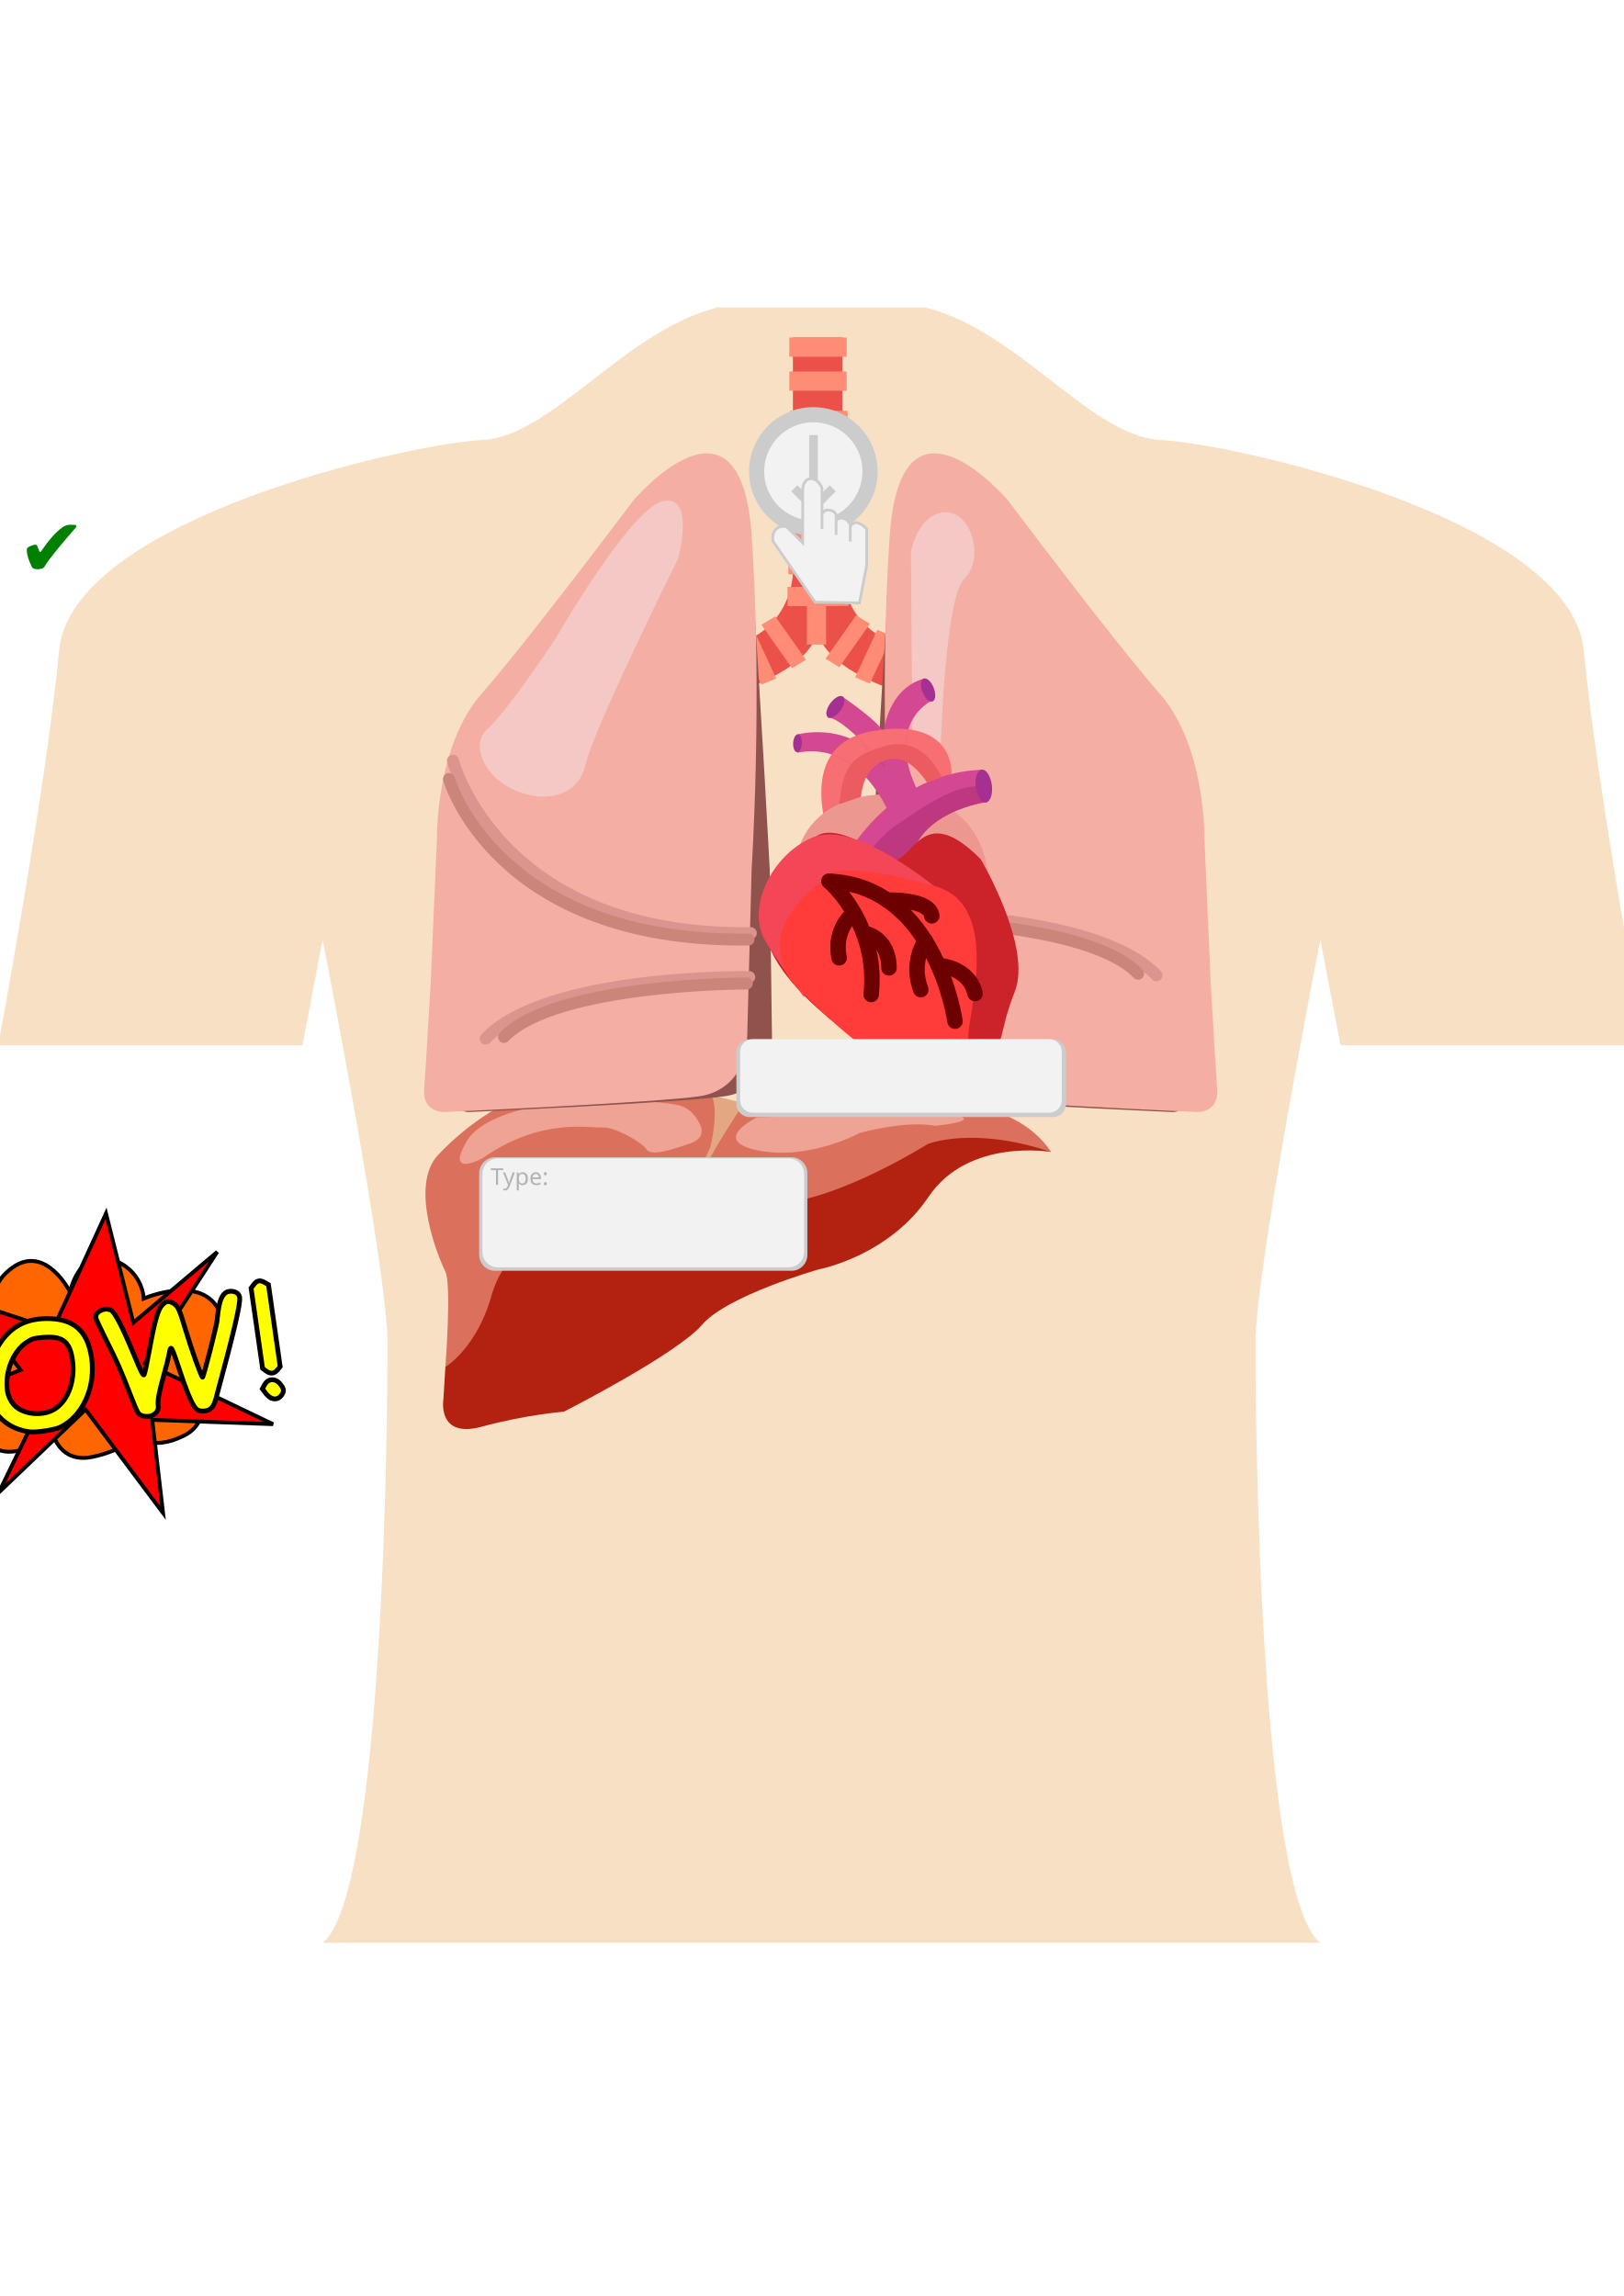
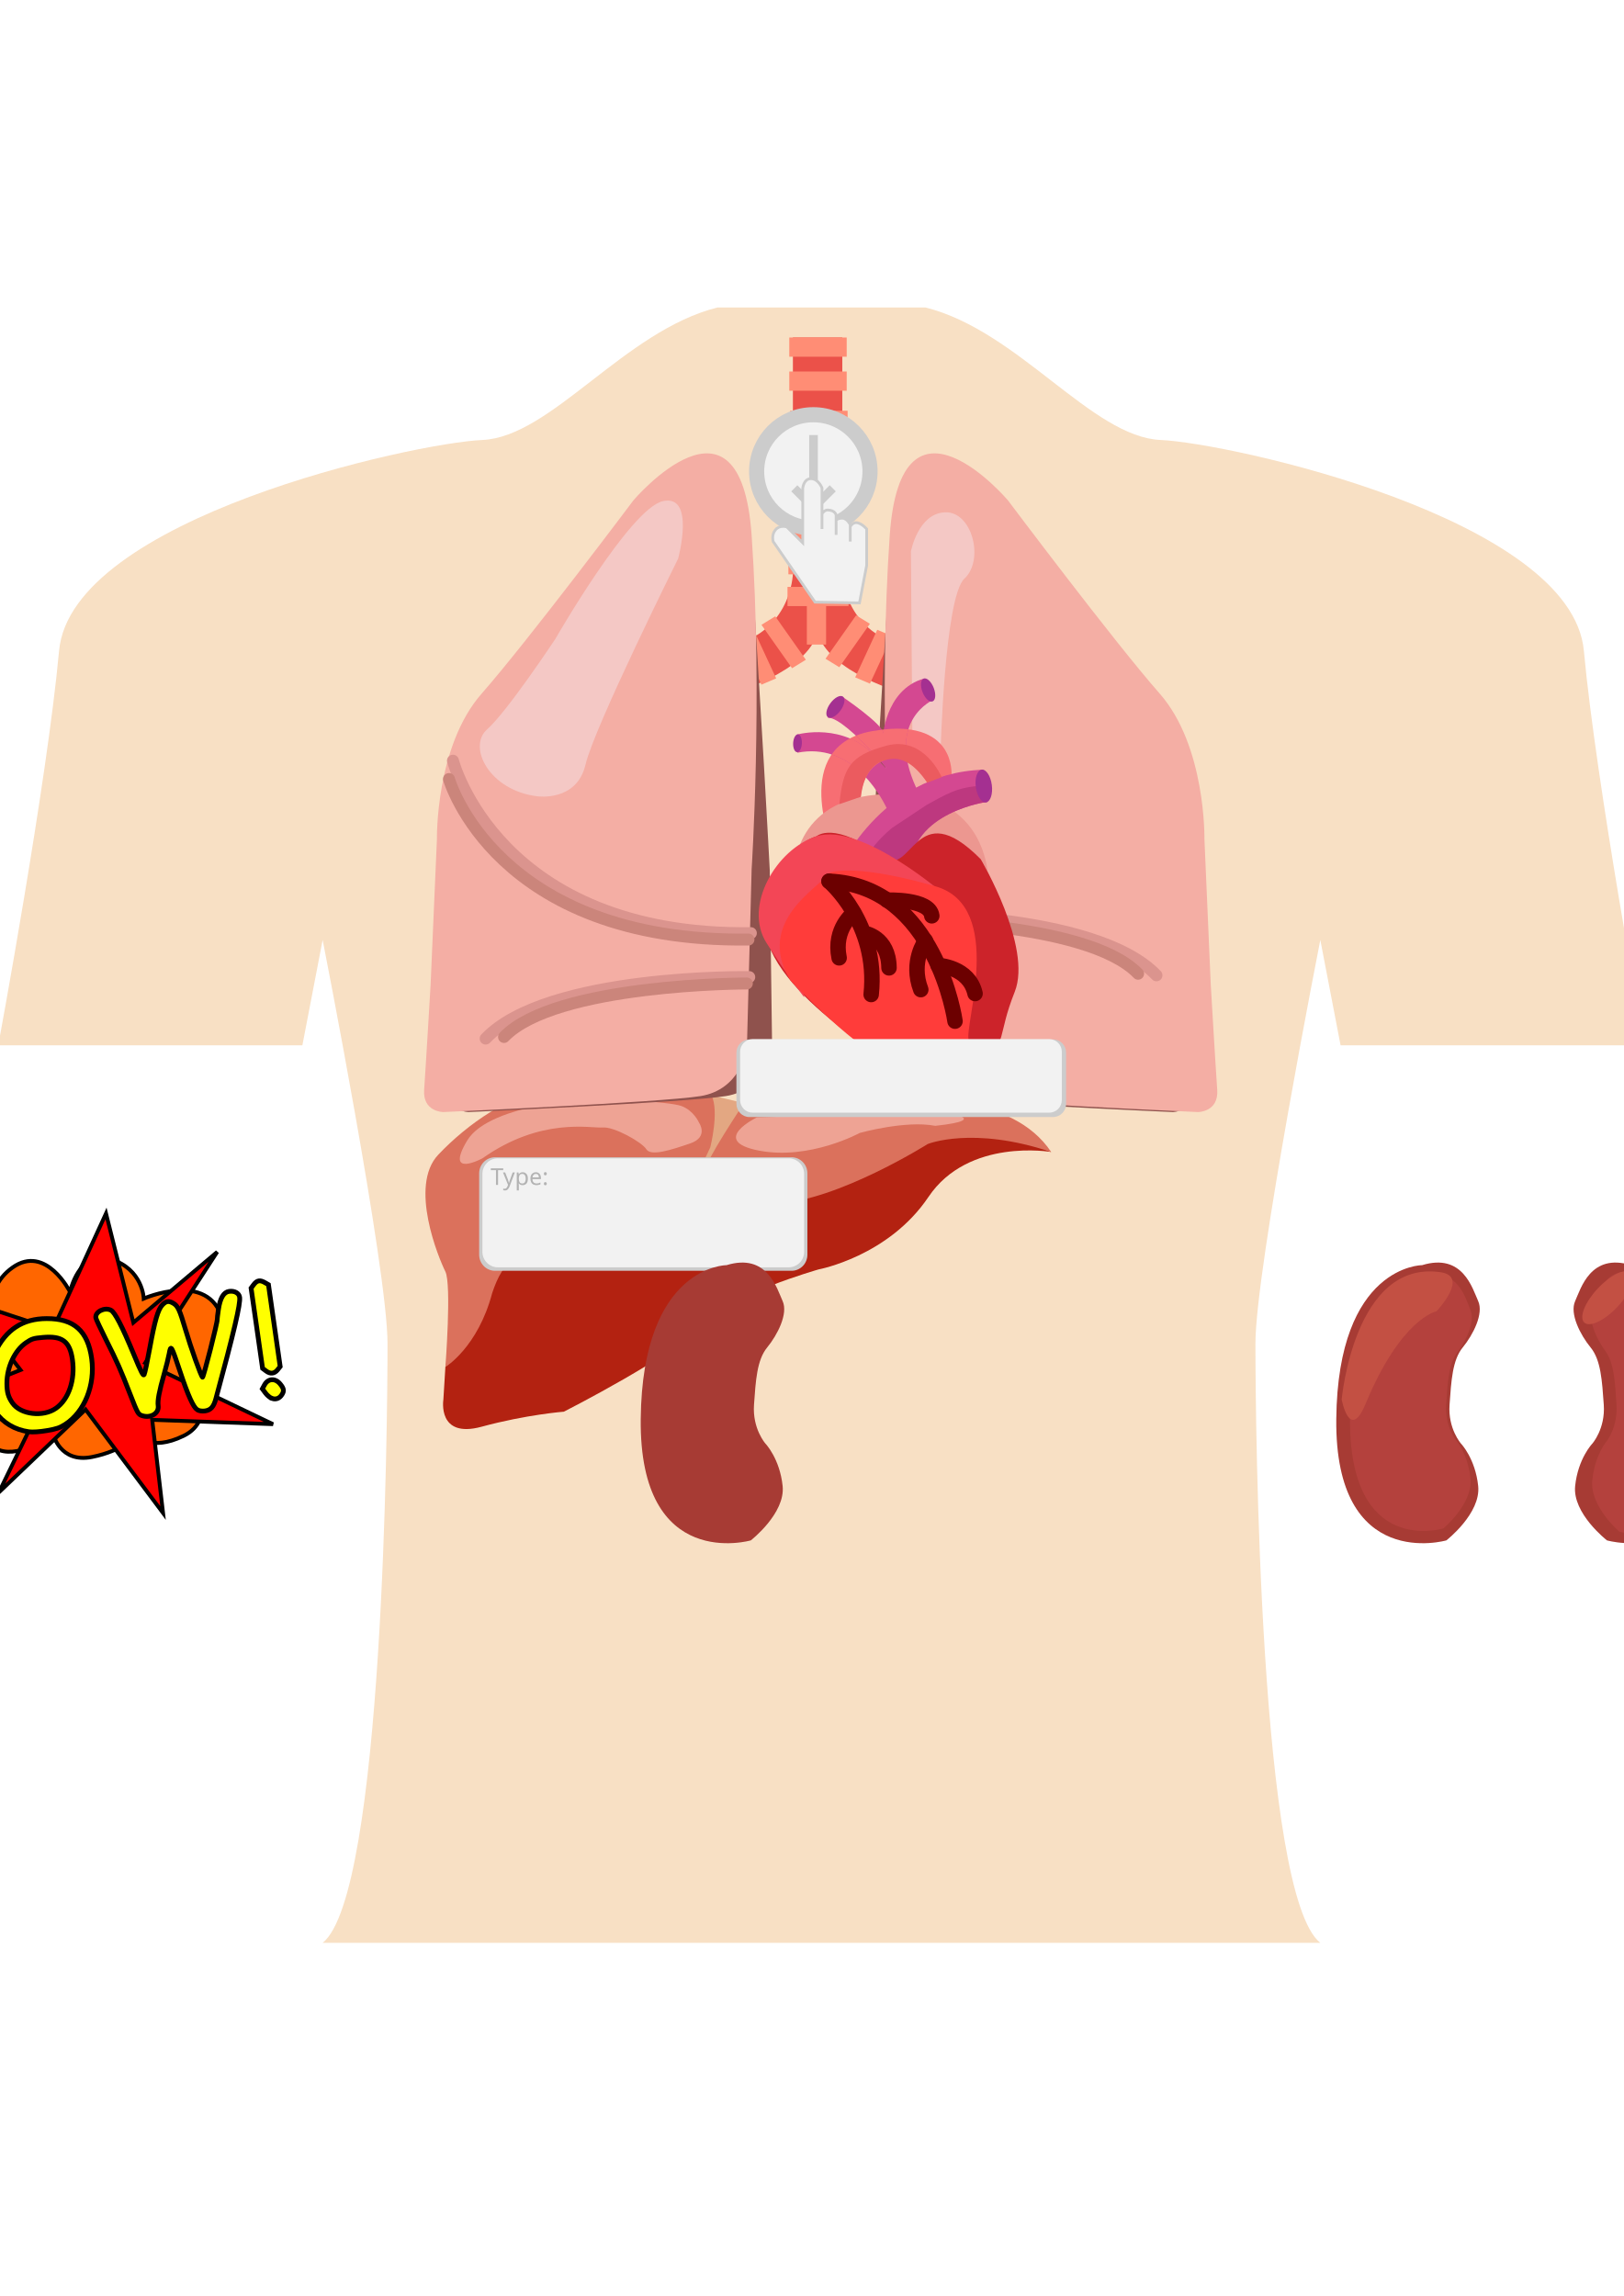
<svg xmlns="http://www.w3.org/2000/svg" width="210mm" height="297mm" viewBox="0 0 210 297" version="1.1" id="svg8">
  <defs id="defs2" />
  <g id="layer1">
    <path id="path3714" d="m 104.157,251.318 h 66.604 c -7.867,-6.233 -8.391,-67.151 -8.391,-77.528 0,-9.622 8.391,-52.205 8.391,-52.205 l 2.622,13.636 h 39.333 c 0,0 -6.293,-33.894 -7.867,-51.036 C 203.277,67.043 159.022,57.304 150.106,56.914 141.191,56.525 131.751,42.787 119.688,39.772 v 0 H 92.802 v 0 C 80.739,42.787 71.299,56.525 62.384,56.914 53.468,57.304 9.213,67.043 7.64,84.185 6.067,101.327 -0.227,135.221 -0.227,135.221 H 39.107 l 2.622,-13.636 c 0,0 8.391,42.582 8.391,52.205 0,10.377 -0.524,71.294 -8.391,77.528 h 66.604 z" style="fill:#f8e0c4;fill-opacity:1;stroke:none;stroke-width:0.316px;stroke-linecap:butt;stroke-linejoin:miter;stroke-opacity:1" />
    <g id="g4982" transform="matrix(1.600157,-0.1441195,0.1767912,1.304442,-315.0462,53.53012)">
      <path id="path4969" d="m 219.758,118.798 -0.514,3.181 c 0,0 -0.935,3.789 2.76,2.993 3.695,-0.795 6.735,-0.748 6.735,-0.748 0,0 9.635,-4.63 11.974,-7.296 2.339,-2.666 9.916,-4.397 9.916,-4.397 0,0 5.706,-0.655 9.542,-6.127 3.835,-5.472 10.29,-3.321 10.29,-3.321 l -4.864,-3.321 -40.505,1.824 z" style="fill:#b32211;fill-opacity:1;stroke:none;stroke-width:0.265px;stroke-linecap:butt;stroke-linejoin:miter;stroke-opacity:1" />
      <path id="path4967" d="m 219.758,118.798 c 0,0 1.403,-8.045 1.029,-9.354 -0.374,-1.31 -2.011,-8.7 0.702,-11.506 2.713,-2.806 6.408,-5.285 9.495,-5.379 3.087,-0.094 10.196,0.234 14.64,2.9 4.443,2.666 14.64,1.497 14.64,1.497 0,0 7.671,-0.047 10.196,6.127 -5.987,-3.274 -9.775,-1.871 -9.775,-1.871 0,0 -7.811,4.771 -12.722,4.49 -8.372,-0.935 -12.629,2.066 -14.266,1.871 -6.73,-0.804 -8.223,1.437 -9.401,4.397 -1.739,5.205 -4.537,6.829 -4.537,6.829 z" style="fill:#db715c;fill-opacity:1;stroke:none;stroke-width:0.265px;stroke-linecap:butt;stroke-linejoin:miter;stroke-opacity:1" />
      <path id="path4971" d="m 224.974,98.686 c 0,0 -3.274,1.684 -1.029,-1.871 2.245,-3.555 10.945,-2.993 10.945,-2.993 0,0 5.613,0.935 6.548,1.497 0.935,0.561 1.216,1.777 1.216,1.777 0,0 0.655,1.497 -0.935,1.964 -1.59,0.468 -3.274,0.935 -3.555,0.187 -0.281,-0.748 -2.339,-2.526 -3.274,-2.526 -0.935,0 -4.771,-1.59 -9.916,1.964 z" style="fill:#eea394;fill-opacity:1;stroke:none;stroke-width:0.265px;stroke-linecap:butt;stroke-linejoin:miter;stroke-opacity:1" />
      <path id="path4973" d="m 247.331,97.096 c 0,0 -4.116,1.871 -0.187,3.274 3.929,1.403 8.232,-0.842 8.232,-0.842 0,0 3.79,-0.856 6.108,-0.032 4.964,-0.102 0.564,-1.35 0.564,-1.35 z" style="fill:#eea394;fill-opacity:1;stroke:none;stroke-width:0.265px;stroke-linecap:butt;stroke-linejoin:miter;stroke-opacity:1" />
      <path id="path4975" d="m 243.946,94.528 2.514,1.058 c 0,0 -3.836,5.49 -3.836,6.284 0,0.794 -0.926,4.101 0.331,4.763 1.257,0.661 4.233,3.44 4.233,3.44 l -6.482,-3.175 c 0,0 -0.463,-1.191 0,-2.183 0.463,-0.992 2.58,-5.093 2.58,-5.093 0,0 1.124,-3.44 0.661,-5.093 z" style="fill:#e3a782;fill-opacity:1;stroke:none;stroke-width:0.265px;stroke-linecap:butt;stroke-linejoin:miter;stroke-opacity:1" />
    </g>
    <g id="g4742" transform="matrix(0.6309034,0,0,0.6309034,35.44629,45.02509)">
      <path id="path4652" d="m 110.926,59.671 c -3.735,7.886 -18.884,11.621 -18.884,11.621 0,0 -17.016,-8.093 -1.453,-9.753 15.564,-1.66 15.771,-15.356 15.771,-15.356 V -2.169 h 10.125 V 46.182 c 0,0 0.207,13.696 15.771,15.356 15.564,1.66 -1.453,9.753 -1.453,9.753 0,0 -15.149,-3.735 -18.884,-11.621 z" style="fill:#eb5149;fill-opacity:1;stroke:none;stroke-width:1.162px;stroke-linecap:butt;stroke-linejoin:miter;stroke-opacity:1" />
      <rect y="-2.169" x="105.619" height="3.943" width="11.772" id="rect4656" style="fill:#ff8d75;fill-opacity:1;stroke:none;stroke-width:1.73;stroke-linecap:round;stroke-miterlimit:4;stroke-dasharray:none;stroke-opacity:1" />
      <rect style="fill:#ff8d75;fill-opacity:1;stroke:none;stroke-width:1.73;stroke-linecap:round;stroke-miterlimit:4;stroke-dasharray:none;stroke-opacity:1" id="rect4658" width="11.772" height="3.943" x="105.619" y="4.803" />
      <rect y="12.855" x="105.803" height="3.943" width="11.772" id="rect4660" style="fill:#ff8d75;fill-opacity:1;stroke:none;stroke-width:1.73;stroke-linecap:round;stroke-miterlimit:4;stroke-dasharray:none;stroke-opacity:1" />
      <rect style="fill:#ff8d75;fill-opacity:1;stroke:none;stroke-width:1.73;stroke-linecap:round;stroke-miterlimit:4;stroke-dasharray:none;stroke-opacity:1" id="rect4662" width="11.772" height="3.943" x="105.619" y="21.072" />
      <rect y="28.045" x="105.619" height="3.943" width="11.772" id="rect4664" style="fill:#ff8d75;fill-opacity:1;stroke:none;stroke-width:1.73;stroke-linecap:round;stroke-miterlimit:4;stroke-dasharray:none;stroke-opacity:1" />
      <rect style="fill:#ff8d75;fill-opacity:1;stroke:none;stroke-width:1.73;stroke-linecap:round;stroke-miterlimit:4;stroke-dasharray:none;stroke-opacity:1" id="rect4666" width="11.772" height="3.943" x="105.619" y="35.64" />
      <rect y="42.446" x="105.435" height="3.943" width="11.772" id="rect4668" style="fill:#ff8d75;fill-opacity:1;stroke:none;stroke-width:1.73;stroke-linecap:round;stroke-miterlimit:4;stroke-dasharray:none;stroke-opacity:1" />
      <rect style="fill:#ff8d75;fill-opacity:1;stroke:none;stroke-width:1.784;stroke-linecap:round;stroke-miterlimit:4;stroke-dasharray:none;stroke-opacity:1" id="rect4670" width="12.508" height="3.943" x="105.251" y="48.962" />
      <rect transform="rotate(90)" y="-113.165" x="50.415" height="3.943" width="10.376" id="rect4672" style="fill:#ff8d75;fill-opacity:1;stroke:none;stroke-width:1.625;stroke-linecap:round;stroke-miterlimit:4;stroke-dasharray:none;stroke-opacity:1" />
      <rect transform="matrix(0.4206652,0.9072159,-0.9200366,0.3918324,0,0)" y="-64.923" x="91.938" height="3.284" width="10.751" id="rect4674" style="fill:#ff8d75;fill-opacity:1;stroke:none;stroke-width:1.509;stroke-linecap:round;stroke-miterlimit:4;stroke-dasharray:none;stroke-opacity:1" />
      <rect transform="matrix(0.5759561,0.8174806,-0.8516046,0.5241848,0,0)" style="fill:#ff8d75;fill-opacity:1;stroke:none;stroke-width:1.527;stroke-linecap:round;stroke-miterlimit:4;stroke-dasharray:none;stroke-opacity:1" id="rect4676" width="10.89" height="3.32" x="100.889" y="-52.412" />
      <rect style="fill:#ff8d75;fill-opacity:1;stroke:none;stroke-width:1.509;stroke-linecap:round;stroke-miterlimit:4;stroke-dasharray:none;stroke-opacity:1" id="rect4678" width="10.751" height="3.284" x="4.693" y="136.546" transform="matrix(-0.4206652,0.9072159,0.9200366,0.3918324,0,0)" />
      <rect y="129.347" x="-15.912" height="3.32" width="10.89" id="rect4680" style="fill:#ff8d75;fill-opacity:1;stroke:none;stroke-width:1.527;stroke-linecap:round;stroke-miterlimit:4;stroke-dasharray:none;stroke-opacity:1" transform="matrix(-0.5759561,0.8174806,0.8516046,0.5241848,0,0)" />
    </g>
    <g id="g4712" transform="matrix(3.092096,0,0,3.092096,595.9579,-424.0995)">
      <path style="fill:#8f524d;fill-opacity:1;stroke:none;stroke-width:0.265px;stroke-linecap:butt;stroke-linejoin:miter;stroke-opacity:1" d="m -173.669,178.399 0.267,-6.147 c 0,0 -0.067,-3.875 1.871,-6.08 1.938,-2.205 6.348,-8.085 6.348,-8.085 0,0 3.341,-5.078 3.809,1.67 0.468,6.749 0.835,13.798 0.835,13.798 l 0.1,7.517 c 0,0 -0.267,1.67 -1.938,1.938 -1.67,0.267 -10.758,0.668 -10.758,0.668 0,0 -0.869,0 -0.802,-0.935 0.067,-0.935 0.267,-4.343 0.267,-4.343 z" id="path4634" />
      <path id="path4622" d="m -174.727,178.399 0.267,-6.147 c 0,0 -0.067,-3.875 1.871,-6.08 1.938,-2.205 6.348,-8.085 6.348,-8.085 0,0 4.477,-5.279 4.944,1.47 0.468,6.749 0,13.965 0,13.965 l -0.2,7.55 c 0,0 -0.267,1.67 -1.938,1.938 -1.67,0.267 -10.758,0.668 -10.758,0.668 0,0 -0.869,0 -0.802,-0.935 0.067,-0.935 0.267,-4.343 0.267,-4.343 z" style="fill:#f4aea4;fill-opacity:1;stroke:none;stroke-width:0.265px;stroke-linecap:butt;stroke-linejoin:miter;stroke-opacity:1" />
      <path id="path4624" d="m -173.79,168.979 c 0,0 1.882,7.348 12.46,7.215" style="fill:none;stroke:#db948e;stroke-width:0.5;stroke-linecap:round;stroke-linejoin:miter;stroke-miterlimit:4;stroke-dasharray:none;stroke-opacity:1" />
      <path id="path4626" d="m -161.397,178.032 c 0,0 -8.452,-0.134 -11.025,2.572" style="fill:none;stroke:#db948e;stroke-width:0.5;stroke-linecap:round;stroke-linejoin:miter;stroke-miterlimit:4;stroke-dasharray:none;stroke-opacity:1" />
      <path id="path4630" d="m -169.516,163.9 c 0,0 3.14,-5.479 4.51,-5.78 1.37,-0.301 0.635,2.405 0.635,2.405 0,0 -3.508,7.049 -3.875,8.619 -0.367,1.57 -2.018,1.324 -2.018,1.324 -2.004,-0.241 -2.931,-2.066 -2.096,-2.801 0.835,-0.735 2.844,-3.769 2.844,-3.769 z" style="fill:#f4c8c5;fill-opacity:1;stroke:none;stroke-width:0.265px;stroke-linecap:butt;stroke-linejoin:miter;stroke-opacity:1" />
      <path style="fill:none;stroke:#cb857b;stroke-width:0.5;stroke-linecap:round;stroke-linejoin:miter;stroke-miterlimit:4;stroke-dasharray:none;stroke-opacity:1" d="m -173.957,169.747 c 0,0 1.949,6.847 12.527,6.714" id="path4644" />
      <path style="fill:none;stroke:#cb857b;stroke-width:0.5;stroke-linecap:round;stroke-linejoin:miter;stroke-miterlimit:4;stroke-dasharray:none;stroke-opacity:1" d="m -161.498,178.299 c 0,0 -8.018,0 -10.156,2.238" id="path4646" />
    </g>
    <g id="g4703" transform="matrix(3.092096,0,0,3.092096,591.3541,-424.0995)">
      <path id="path4636" d="m -141.66,178.399 -0.267,-6.147 c 0,0 0.067,-3.875 -1.871,-6.08 -1.938,-2.205 -6.348,-8.085 -6.348,-8.085 0,0 -3.341,-5.078 -3.809,1.67 -0.468,6.749 -0.835,13.798 -0.835,13.798 l -0.1,7.517 c 0,0 0.267,1.67 1.938,1.938 1.67,0.267 10.758,0.668 10.758,0.668 0,0 0.869,0 0.802,-0.935 -0.067,-0.935 -0.267,-4.343 -0.267,-4.343 z" style="fill:#8f524d;fill-opacity:1;stroke:none;stroke-width:0.265px;stroke-linecap:butt;stroke-linejoin:miter;stroke-opacity:1" />
      <path style="fill:#f4aea4;fill-opacity:1;stroke:none;stroke-width:0.265px;stroke-linecap:butt;stroke-linejoin:miter;stroke-opacity:1" d="m -140.602,178.399 -0.267,-6.147 c 0,0 0.067,-3.875 -1.871,-6.08 -1.938,-2.205 -6.348,-8.085 -6.348,-8.085 0,0 -4.477,-5.279 -4.944,1.47 -0.468,6.749 0,13.965 0,13.965 l 0.2,7.55 c 0,0 0.267,1.67 1.938,1.938 1.67,0.267 10.758,0.668 10.758,0.668 0,0 0.869,0 0.802,-0.935 -0.067,-0.935 -0.267,-4.343 -0.267,-4.343 z" id="path4638" />
      <path id="path4628" d="m -153.079,168.811 -0.067,-8.586 c 0,0 0.301,-1.604 1.437,-1.637 1.136,-0.033 1.637,2.005 0.802,2.773 -0.835,0.768 -1.002,7.35 -1.002,7.35 0,0 -0.702,1.637 -1.169,0.1 z" style="fill:#f4c8c5;fill-opacity:1;stroke:none;stroke-width:0.265px;stroke-linecap:butt;stroke-linejoin:miter;stroke-opacity:1" />
      <path style="fill:none;stroke:#db948e;stroke-width:0.5;stroke-linecap:round;stroke-linejoin:miter;stroke-miterlimit:4;stroke-dasharray:none;stroke-opacity:1" d="m -153.9,175.386 c 0,0 8.452,-0.134 11.025,2.572" id="path4648" />
      <path id="path4650" d="m -153.8,175.653 c 0,0 8.018,0 10.156,2.238" style="fill:none;stroke:#cb857b;stroke-width:0.5;stroke-linecap:round;stroke-linejoin:miter;stroke-miterlimit:4;stroke-dasharray:none;stroke-opacity:1" />
    </g>
    <g id="g4609" transform="matrix(0.7057739,0,0,0.7057739,155.4367,6.018098)">
      <path style="fill:#f76e73;fill-opacity:1;stroke:none;stroke-width:0.265px;stroke-linecap:butt;stroke-linejoin:miter;stroke-opacity:1" d="m -67.487,147.164 c 0,0 -8.345,-19.033 7.157,-21.705 15.502,-2.673 14.455,8.205 14.455,8.205 l -4.44,1.253 c 0,0 -3.62,-6.678 -8.698,-3.738 -5.078,2.94 -3.275,10.923 -3.275,10.923 z" id="path4569" />
      <path id="path4563" d="m -74.688,151.29 c 0,0 -0.283,-14.552 18.237,-14.269 18.521,0.283 17.387,17.292 17.387,17.292 0,0 -2.646,14.552 -8.882,15.969 -6.237,1.417 -26.742,-18.993 -26.742,-18.993 z" style="fill:#ec9790;fill-opacity:1;stroke:none;stroke-width:0.265px;stroke-linecap:butt;stroke-linejoin:miter;stroke-opacity:1" />
      <path id="path4558" d="m -50.856,115.825 c -7.495,2.069 -7.59,11.649 -7.522,10.052 0.068,-1.597 -7.52,-6.733 -7.52,-6.733 l -2.654,3.87 c 3.57,-0.18 14.943,14.25 9.013,7.432 -5.93,-6.818 -14.627,-4.343 -14.627,-4.343 l 0.042,3.331 c 9.679,-1.922 14.959,7.25 16.361,10.128 -5.569,4.775 -8.174,10.229 -8.174,10.229 l 12.418,1.167 c 0.22,-10.732 14.237,-12.524 14.237,-12.524 l -0.775,-5.883 c -4.802,0.14 -8.888,1.445 -12.299,3.279 -5.651,-12.4 3.221,-16.128 3.221,-16.128 z" style="fill:#d44891;fill-opacity:1;stroke:none;stroke-width:0.307px;stroke-linecap:butt;stroke-linejoin:miter;stroke-opacity:1" />
      <path style="fill:#bd387f;fill-opacity:1;stroke:none;stroke-width:0.307px;stroke-linecap:butt;stroke-linejoin:miter;stroke-opacity:1" d="m -56.818,143.248 c -5.569,4.775 -4.773,6.969 -4.773,6.969 l 8.071,0.742 c 0.22,-10.732 14.237,-12.524 14.237,-12.524 l -0.727,-2.953 c -4.802,0.14 -6.998,1.681 -10.409,3.515 z" id="path4584" />
      <path id="path4556" d="m -55.713,186.814 c 0,0 -25.635,-14.337 -24.388,-27.116 1.247,-12.779 9.506,-14.96 9.506,-14.96 0,0 3.185,-2.953 12.122,3.791 5.442,4.107 5.826,-11.839 17.955,0.417 0,0 9.506,16.051 6.233,24.311 -3.273,8.259 -1.091,8.415 -6.389,14.649 -5.298,6.233 -15.038,-1.091 -15.038,-1.091 z" style="fill:#cc232a;fill-opacity:1;stroke:none;stroke-width:0.218px;stroke-linecap:butt;stroke-linejoin:miter;stroke-opacity:1" />
      <path id="path4567" d="m -55.838,125.023 c -0.748,0.005 -1.556,0.051 -2.428,0.145 -0.133,0.772 -0.13,1.125 -0.112,0.708 0.008,-0.183 -0.076,-0.411 -0.226,-0.669 -0.551,0.066 -1.123,0.147 -1.725,0.251 -1.146,0.198 -2.159,0.486 -3.057,0.849 1.789,1.66 3.534,3.564 4.571,4.768 1.95,-1.051 3.589,-0.778 4.859,-0.053 -0.472,-2.401 -0.301,-4.341 0.189,-5.895 -0.634,-0.072 -1.322,-0.108 -2.07,-0.103 z m -8.612,1.776 c -1.482,0.78 -2.583,1.795 -3.384,2.956 2.574,0.832 4.654,2.456 6.26,4.191 0.546,-1.089 1.359,-2.07 2.562,-2.767 0.028,-0.016 0.055,-0.028 0.082,-0.043 -0.188,-0.212 -0.362,-0.407 -0.608,-0.69 -1.544,-1.775 -3.243,-2.92 -4.912,-3.647 z" style="fill:#f76e73;fill-opacity:1;stroke:none;stroke-width:0.307px;stroke-linecap:butt;stroke-linejoin:miter;stroke-opacity:1" />
      <path id="path4588" d="m -62.461,137.494 c 0,0 0.296,-4.995 3.645,-6.419 3.348,-1.424 5.933,0.122 8.502,3.843 l 2.642,-1.015 c 0,0 -3.195,-7.617 -10.111,-5.764 -6.916,1.853 -7.944,4.226 -8.646,10.725 z" style="fill:#eb5b5f;fill-opacity:1;stroke:none;stroke-width:0.265px;stroke-linecap:butt;stroke-linejoin:miter;stroke-opacity:1" />
      <ellipse transform="matrix(0.5910633,-0.8066252,0.8061444,0.5917189,0,0)" ry="1.142" rx="2.338" cy="17.378" cx="-137.304" id="path4576" style="fill:#a43091;fill-opacity:1;stroke:none;stroke-width:0.21" />
      <ellipse style="fill:#a43091;fill-opacity:1;stroke:none;stroke-width:0.202" id="ellipse4578" cx="-91.688" cy="-89.615" rx="2.242" ry="1.095" transform="matrix(-0.3637137,-0.9315108,0.9318062,-0.3629563,0,0)" />
      <ellipse transform="matrix(0.0505762,-0.9987202,0.9986788,0.05138813,0,0)" ry="0.8" rx="1.637" cy="-67.536" cx="-131.337" id="ellipse4580" style="fill:#a43091;fill-opacity:1;stroke:none;stroke-width:0.147" />
      <ellipse transform="matrix(-0.1301003,-0.9915008,0.9916063,-0.1292941,0,0)" ry="1.478" rx="3.027" cy="-57.244" cx="-129.232" id="ellipse4582" style="fill:#a43091;fill-opacity:1;stroke:none;stroke-width:0.272" />
      <path id="path4594" d="m -46.68,155.826 c 0,0 -15.607,-13.723 -23.915,-11.088 -7.363,2.336 -13.504,12.788 -9.158,19.592 4.347,6.804 5.859,8.504 6.804,9.827 0.945,1.323 -5.69,-16.502 2.835,-20.222 8.524,-3.719 23.435,1.89 23.435,1.89 z" style="fill:#f34656;fill-opacity:1;stroke:none;stroke-width:0.265px;stroke-linecap:butt;stroke-linejoin:miter;stroke-opacity:1" />
      <path id="path4592" d="m -55.713,186.814 c 0,0 13.947,-2.262 13.002,-4.719 -0.945,-2.457 6.784,-24.44 -6.048,-28.159 -12.831,-3.719 -19.844,-3.402 -20.411,-1.701 -0.567,1.701 -12.851,8.126 -6.237,18.899 0,0 12.757,13.739 19.693,15.68" style="fill:#ff3c3a;fill-opacity:1;stroke:none;stroke-width:0.265px;stroke-linecap:butt;stroke-linejoin:miter;stroke-opacity:1" />
    </g>
    <g id="g4846" transform="matrix(0.2849375,0,0,0.2849375,61.32185,74.73234)" style="stroke-width:7.019;stroke-miterlimit:4;stroke-dasharray:none;stroke:#6c0000;stroke-opacity:1">
      <g style="stroke:#6c0000;stroke-width:11.835;stroke-linecap:round;stroke-miterlimit:4;stroke-dasharray:none;stroke-opacity:1" transform="matrix(0.593103,0,0,0.593103,88.44481,68.99105)" id="g4805">
        <path style="fill:none;stroke:#6c0000;stroke-width:11.835;stroke-linecap:round;stroke-linejoin:miter;stroke-miterlimit:4;stroke-dasharray:none;stroke-opacity:1" d="m 122.491,115.996 c 0,0 38.031,32.081 32.231,86.711" id="path4788" />
        <path style="fill:none;stroke:#6c0000;stroke-width:11.835;stroke-linecap:round;stroke-linejoin:miter;stroke-miterlimit:4;stroke-dasharray:none;stroke-opacity:1" d="m 141.439,140.407 c 0,0 -15.903,11.6 -11.225,34.237" id="path4790" />
        <path style="fill:none;stroke:#6c0000;stroke-width:11.835;stroke-linecap:round;stroke-linejoin:miter;stroke-miterlimit:4;stroke-dasharray:none;stroke-opacity:1" d="m 149.297,155.748 c 0,0 18.896,2.619 19.083,26.567" id="path4792" />
      </g>
      <g style="stroke:#6c0000;stroke-width:11.835;stroke-linecap:round;stroke-miterlimit:4;stroke-dasharray:none;stroke-opacity:1" transform="matrix(0.593103,0,0,0.593103,88.44481,68.99105)" id="g4835">
        <path style="fill:none;stroke:#6c0000;stroke-width:11.835;stroke-linecap:round;stroke-linejoin:miter;stroke-miterlimit:4;stroke-dasharray:none;stroke-opacity:1" d="m 218.894,223.1 c 0,0 -14.51,-103.639 -96.403,-107.104" id="path4794" />
        <path style="fill:none;stroke:#6c0000;stroke-width:11.835;stroke-linecap:round;stroke-linejoin:miter;stroke-miterlimit:4;stroke-dasharray:none;stroke-opacity:1" d="m 166.883,130.491 c 0,0 32.553,-1.31 34.237,11.974" id="path4796" />
        <path style="fill:none;stroke:#6c0000;stroke-width:11.835;stroke-linecap:round;stroke-linejoin:miter;stroke-miterlimit:4;stroke-dasharray:none;stroke-opacity:1" d="m 205.985,180.444 c 0,0 23.573,0.935 28.25,21.515" id="path4798" />
        <path style="fill:none;stroke:#6c0000;stroke-width:11.835;stroke-linecap:round;stroke-linejoin:miter;stroke-miterlimit:4;stroke-dasharray:none;stroke-opacity:1" d="m 196.256,161.548 c 0,0 -11.787,15.903 -3.555,37.418" id="path4800" />
      </g>
    </g>
    <g id="g4860" transform="rotate(-180,105.191,60.97977)">
      <circle r="7.332" cy="60.98" cx="105.191" id="path4848" style="fill:#f2f2f2;fill-opacity:1;stroke:#cccccc;stroke-width:1.958;stroke-linecap:round;stroke-miterlimit:4;stroke-dasharray:none;stroke-opacity:1" />
      <g transform="matrix(0,1.273249,-1.273249,0,152.6602,-24.17889)" id="text4852" style="font-style:normal;font-weight:normal;font-size:10.583px;line-height:1.25;font-family:sans-serif;letter-spacing:0px;word-spacing:0px;fill:#cccccc;fill-opacity:1;stroke:none;stroke-width:0.265" aria-label="←">
        <path id="path4854" style="fill:#cccccc;fill-opacity:1;stroke-width:0.265" d="m 62.826,37.534 v -0.465 l 2.031,-2.031 0.62,0.62 -1.204,1.204 h 6.299 v 0.878 H 64.273 l 1.204,1.204 -0.62,0.62 z" />
      </g>
    </g>
    <g id="g4941">
      <path id="path4873" d="m -2.518,181.659 c 0,0 -4.83,0.508 -4.66,-4.966 0.171,-5.474 6.658,-4.562 6.658,-4.562 0,0 -2.168,-5.112 2.147,-8.175 4.315,-3.062 7.434,3.16 7.434,3.16 0,0 1.124,-5.502 5.272,-4.228 4.148,1.274 4.26,5.088 4.26,5.088 0,0 8.408,-3.696 10.172,2.676 1.764,6.372 -3.376,7.587 -3.376,7.587 0,0 2.69,5.391 -1.653,7.5 -4.343,2.109 -6.059,-0.08 -6.059,-0.08 0,0 -1.667,1.994 -5.791,2.812 -4.124,0.818 -5.004,-2.937 -5.004,-2.937 0,0 -4.131,3.094 -6.988,2.039 -2.857,-1.055 -2.412,-5.913 -2.412,-5.913 z" style="fill:#ff6600;stroke:#000000;stroke-width:0.5;stroke-linecap:butt;stroke-linejoin:miter;stroke-miterlimit:4;stroke-dasharray:none;stroke-opacity:1" />
      <path id="path4886" d="m -0.145,193.052 11.212,-10.721 10.02,13.384 -1.401,-12.053 15.626,0.561 -16.537,-7.918 9.32,-14.365 -10.848,9.149 -3.536,-14.123 -6.875,14.993 -11.046,-3.643 6.867,8.899 -16.888,6.727 18.99,-0.981 z" style="fill:#ff0000;stroke:#000000;stroke-width:0.5;stroke-linecap:butt;stroke-linejoin:miter;stroke-opacity:1;stroke-miterlimit:4;stroke-dasharray:none" />
      <g transform="matrix(1.222598,-0.1750139,0.1750139,1.222598,-35.88341,-35.06876)" id="text4890" style="font-style:normal;font-variant:normal;font-weight:normal;font-stretch:normal;font-size:15.477px;line-height:1.25;font-family:'Comic Sans MS';-inkscape-font-specification:'Comic Sans MS';letter-spacing:0px;word-spacing:0px;fill:#000000;fill-opacity:1;stroke:none;stroke-width:0.5;stroke-miterlimit:4;stroke-dasharray:none" aria-label="POW!">
        <path id="path4892" style="font-style:normal;font-variant:normal;font-weight:bold;font-stretch:normal;font-family:'Comic Sans MS';-inkscape-font-specification:'Comic Sans MS Bold';stroke-width:0.5;stroke-miterlimit:4;stroke-dasharray:none" d="m -2.822,176.72 q -0.128,0 -0.635,-0.053 -0.045,1.058 -0.045,3.476 0,0.401 -0.28,0.688 -0.28,0.287 -0.71,0.287 -0.431,0 -0.718,-0.287 -0.28,-0.287 -0.28,-0.688 V 178.035 q 0,-1.171 0.151,-3.469 0.144,-2.335 0.151,-3.484 0.008,-1.965 1.103,-1.882 0.257,-0.068 0.71,-0.098 0.453,-0.038 1.103,-0.038 1.481,0 2.781,0.96 1.443,1.073 1.443,2.615 0,1.935 -1.534,3.076 -1.36,1.005 -3.242,1.005 z m 0.378,-5.705 q -0.242,0 -0.431,0.008 -0.181,0 -0.31,0.015 0,0.355 -0.008,1.066 -0.015,0.839 -0.144,2.615 0.385,0.06 0.514,0.06 1.179,0 1.957,-0.559 0.831,-0.597 0.831,-1.579 0,-0.642 -0.778,-1.141 -0.748,-0.484 -1.632,-0.484 z" />
        <path id="path4894" style="font-style:normal;font-variant:normal;font-weight:bold;font-stretch:normal;font-family:'Comic Sans MS';-inkscape-font-specification:'Comic Sans MS Bold';stroke-width:0.5;stroke-miterlimit:4;stroke-dasharray:none" d="m 8.249,181.398 q -2.237,0 -3.809,-1.285 -1.678,-1.375 -1.678,-3.559 0,-2.569 1.61,-4.685 1.806,-2.38 4.549,-2.38 2.637,0 3.952,1.209 1.315,1.209 1.315,3.635 0,2.569 -1.481,4.655 -1.708,2.411 -4.459,2.411 z m 0.673,-9.862 q -1.685,0 -2.887,1.632 -1.126,1.526 -1.126,3.386 0,1.254 0.975,2.04 0.937,0.756 2.365,0.756 1.663,0 2.773,-1.632 1.02,-1.489 1.02,-3.386 0,-1.587 -0.71,-2.207 -0.68,-0.589 -2.411,-0.589 z" />
        <path id="path4896" style="font-style:normal;font-variant:normal;font-weight:bold;font-stretch:normal;font-family:'Comic Sans MS';-inkscape-font-specification:'Comic Sans MS Bold';stroke-width:0.5;stroke-miterlimit:4;stroke-dasharray:none" d="m 30.179,171.241 q -0.128,0.31 -0.302,0.763 -0.128,0.438 -0.416,1.3 -0.431,1.111 -1.368,3.234 -0.96,2.161 -1.375,3.227 -0.31,0.793 -0.582,1.27 -0.355,0.627 -1.081,0.627 -0.431,0 -0.778,-0.234 -0.408,-0.272 -0.438,-0.718 -0.348,-0.869 -0.438,-1.421 -0.333,-1.617 -0.922,-4.859 -0.491,1.519 -1.058,2.728 -0.846,1.814 -1.111,2.849 0.068,0.166 0.068,0.355 0,0.469 -0.416,0.763 -0.363,0.249 -0.801,0.249 -0.552,0 -0.914,-0.28 -0.393,-0.31 -0.408,-0.846 l -0.234,-0.884 q -0.249,-1.179 -0.816,-3.522 -0.499,-1.791 -1.67,-5.101 -0.068,-0.189 -0.068,-0.378 0,-0.453 0.348,-0.718 0.31,-0.242 0.748,-0.242 0.574,0 0.914,0.484 0.189,0.265 0.431,0.96 0.741,2.131 1.67,6.212 0.605,-1.474 1.232,-3.476 0.506,-1.632 0.824,-2.32 0.756,-1.647 1.542,-1.647 0.741,0 1.081,0.809 0.166,0.385 0.325,1.398 0.045,0.31 0.196,1.519 0.159,1.3 0.952,4.731 0.801,-1.874 2.154,-5.403 0.083,-0.212 0.393,-1.39 0.219,-0.846 0.552,-1.338 0.363,-0.529 0.967,-0.529 0.461,0 0.763,0.287 0.302,0.28 0.302,0.725 0,0.159 -0.264,0.816 z" />
        <path id="path4898" style="font-style:normal;font-variant:normal;font-weight:bold;font-stretch:normal;font-family:'Comic Sans MS';-inkscape-font-specification:'Comic Sans MS Bold';stroke-width:0.5;stroke-miterlimit:4;stroke-dasharray:none" d="m 32.582,178.692 q -0.423,0 -0.703,-0.264 -0.272,-0.265 -0.272,-0.665 0,-0.295 -0.023,-0.877 -0.015,-0.589 -0.015,-0.884 0,-1.043 0.015,-3.129 0.023,-2.086 0.023,-3.129 0,-0.401 0.28,-0.665 0.28,-0.272 0.695,-0.272 0.416,0 0.695,0.272 0.28,0.264 0.28,0.665 v 8.018 q 0,0.401 -0.28,0.665 -0.272,0.264 -0.695,0.264 z m -0.023,2.743 q -0.453,0 -0.846,-0.484 -0.355,-0.446 -0.355,-0.831 0,-0.393 0.31,-0.657 0.31,-0.265 0.703,-0.265 0.453,0 0.839,0.484 0.355,0.446 0.355,0.824 0,0.385 -0.31,0.657 -0.302,0.272 -0.695,0.272 z" />
      </g>
      <path id="path4919" d="m 25.519,182.366 c -0.519,-0.335 -1.195,-1.832 -2.224,-4.922 -1.152,-3.458 -1.198,-3.536 -1.41,-2.36 -0.091,0.507 -0.387,1.699 -0.657,2.649 -0.642,2.261 -0.865,3.443 -0.772,4.093 0.143,0.997 -0.985,1.679 -2.121,1.283 -0.465,-0.162 -0.561,-0.335 -1.457,-2.639 -1.309,-3.365 -1.698,-4.244 -3.17,-7.177 -0.7,-1.395 -1.292,-2.665 -1.314,-2.824 -0.112,-0.782 1.123,-1.408 1.951,-0.989 0.507,0.257 1.455,2.085 2.936,5.665 0.986,2.383 1.244,2.885 1.367,2.654 0.083,-0.157 0.412,-1.716 0.731,-3.465 0.647,-3.552 1.055,-4.947 1.622,-5.541 0.48,-0.503 0.818,-0.555 1.404,-0.215 0.6,0.347 0.822,0.825 1.589,3.418 0.708,2.395 1.989,5.983 2.197,6.151 0.115,0.093 1.959,-7.15 1.909,-7.499 -0.01,-0.069 0.059,-0.643 0.153,-1.275 0.216,-1.457 0.67,-2.225 1.373,-2.326 0.708,-0.101 1.292,0.225 1.368,0.763 0.12,0.855 -0.718,4.43 -3.073,13.123 -0.284,1.048 -0.662,1.473 -1.404,1.579 -0.367,0.053 -0.781,-0.008 -0.995,-0.146 z" style="fill:#ffff00;fill-opacity:1;stroke:#000000;stroke-width:0.618;stroke-linecap:butt;stroke-linejoin:miter;stroke-miterlimit:4;stroke-dasharray:none;stroke-opacity:1" />
      <path id="path4921" d="m 3.737,185.208 c -1.82,-0.251 -3.371,-1.175 -4.332,-2.58 -0.62,-0.907 -0.702,-1.132 -0.888,-2.458 -0.268,-1.909 -0.025,-3.448 0.826,-5.22 1.419,-2.957 3.581,-4.373 6.693,-4.383 3.533,-0.011 5.328,1.59 5.824,5.197 0.467,3.396 -0.931,6.872 -3.409,8.476 -0.702,0.455 -1.134,0.602 -2.388,0.816 -0.931,0.159 -1.842,0.219 -2.326,0.152 z m 3.503,-3.042 c 1.649,-1.162 2.499,-3.67 2.129,-6.283 -0.336,-2.372 -1.313,-3.108 -3.829,-2.881 -1.21,0.109 -1.429,0.178 -2.171,0.683 -1.458,0.991 -2.48,3.158 -2.476,5.249 0.002,1.163 0.17,1.76 0.717,2.55 1.043,1.506 3.96,1.859 5.63,0.682 z" style="fill:#ffff00;fill-opacity:1;stroke:#000000;stroke-width:0.618;stroke-linecap:butt;stroke-linejoin:miter;stroke-miterlimit:4;stroke-dasharray:none;stroke-opacity:1" />
      <path id="path4923" d="m 34.414,177.346 -0.454,-0.34 -0.743,-5.19 -0.743,-5.19 0.34,-0.454 c 0.416,-0.554 0.81,-0.628 1.432,-0.268 l 0.474,0.274 0.758,5.297 0.758,5.297 -0.324,0.405 c -0.424,0.531 -0.939,0.589 -1.5,0.168 z" style="fill:#ffff00;fill-opacity:1;stroke:#000000;stroke-width:0.618;stroke-linecap:butt;stroke-linejoin:miter;stroke-miterlimit:4;stroke-dasharray:none;stroke-opacity:1" />
      <path id="path4925" d="m 35.177,180.894 c -0.238,-0.08 -0.616,-0.392 -0.839,-0.693 l -0.406,-0.549 0.273,-0.501 c 0.463,-0.851 1.385,-0.909 2.029,-0.129 0.484,0.587 0.538,0.9 0.233,1.374 -0.32,0.498 -0.77,0.672 -1.29,0.499 z" style="fill:#ffff00;fill-opacity:1;stroke:#000000;stroke-width:0.618;stroke-linecap:butt;stroke-linejoin:miter;stroke-miterlimit:4;stroke-dasharray:none;stroke-opacity:1" />
      <path id="path4927" d="m -10.548,186.802 c -0.395,-0.296 -0.403,-0.339 -0.888,-4.536 -0.719,-6.225 -0.898,-8.571 -0.689,-9.043 0.241,-0.544 0.66,-0.7 2.656,-0.99 1.599,-0.231 1.77,-0.224 2.857,0.13 3.245,1.058 4.304,4.107 2.338,6.73 -0.869,1.159 -2.027,1.839 -3.775,2.216 l -1.241,0.268 0.318,2.219 c 0.286,2 0.291,2.266 0.043,2.694 -0.343,0.593 -1.06,0.731 -1.619,0.311 z m 3.203,-8.033 c 1.102,-0.483 1.867,-1.696 1.719,-2.726 -0.054,-0.377 -0.258,-0.65 -0.771,-1.035 -0.767,-0.575 -1.624,-0.754 -2.804,-0.587 l -0.768,0.109 0.213,1.496 c 0.117,0.823 0.222,1.885 0.232,2.36 l 0.02,0.864 0.791,-0.114 c 0.435,-0.063 1.051,-0.228 1.368,-0.367 z" style="fill:#ffff00;fill-opacity:1;stroke:#000000;stroke-width:0.618;stroke-linecap:butt;stroke-linejoin:miter;stroke-miterlimit:4;stroke-dasharray:none;stroke-opacity:1" />
    </g>
    <path style="fill:#f2f2f2;fill-opacity:1;stroke:#cccccc;stroke-width:0.355;stroke-linecap:butt;stroke-linejoin:miter;stroke-miterlimit:4;stroke-dasharray:none;stroke-opacity:1" d="m 105.413,77.89 -5.412,-7.836 c 0,0 -0.266,-0.863 0.299,-1.527 0.564,-0.664 1.461,-0.365 1.461,-0.365 l 2.059,2.059 v -7.039 c 0,0 0.1,-1.262 1.063,-1.262 0.963,0 1.428,1.195 1.428,1.195 v 5.313 -1.959 c 0,0 0.283,-0.518 0.764,-0.498 0.982,0.04 1.063,0.664 1.063,0.664 v 2.557 -1.893 c 0,0 0.166,-0.266 0.797,-0.266 0.631,0 1.029,0.83 1.029,0.83 v 2.191 -1.926 c 0,0 0.332,-0.664 0.963,-0.498 0.631,0.166 1.162,0.797 1.162,0.797 v 4.715 l -0.93,4.848 z" id="path4954" />
    <g id="g5010">
      <rect style="fill:#cccccc;fill-opacity:1;stroke:none;stroke-width:0.17;stroke-linecap:round;stroke-miterlimit:4;stroke-dasharray:none;stroke-opacity:1" id="rect4746" width="42.64" height="10.04" x="95.244" y="134.454" rx="1.675" ry="1.725" />
      <rect ry="1.635" rx="1.635" y="134.416" x="95.72" height="9.516" width="41.609" id="rect4744" style="fill:#f2f2f2;fill-opacity:1;stroke:none;stroke-width:0.163;stroke-linecap:round;stroke-miterlimit:4;stroke-dasharray:none;stroke-opacity:1" />
      <flowRoot transform="matrix(0.1585919,0,0,0.1585919,45.23751,48.37728)" style="font-style:normal;font-weight:normal;font-size:40px;line-height:1.25;font-family:sans-serif;text-align:center;letter-spacing:0px;word-spacing:0px;text-anchor:middle;fill:#b3b3b3;fill-opacity:1;stroke:none" id="flowRoot4748" xml:space="preserve">
        <flowRegion style="text-align:center;text-anchor:middle;fill:#b3b3b3" id="flowRegion4750">
          <rect style="text-align:center;text-anchor:middle;fill:#b3b3b3" y="548.52" x="318.318" height="60" width="262.364" id="rect4752" />
        </flowRegion>
        <flowPara id="flowPara4754">Space</flowPara>
      </flowRoot>
    </g>
    <g id="g5002">
      <rect ry="2.083" rx="2.04" y="149.701" x="61.973" height="14.682" width="42.451" id="rect4996" style="fill:#cccccc;fill-opacity:1;stroke:none;stroke-width:0.205;stroke-linecap:round;stroke-miterlimit:4;stroke-dasharray:none;stroke-opacity:1" />
      <rect style="fill:#f2f2f2;fill-opacity:1;stroke:none;stroke-width:0.199;stroke-linecap:round;stroke-miterlimit:4;stroke-dasharray:none;stroke-opacity:1" id="rect4990" width="41.609" height="14.099" x="62.394" y="149.837" rx="2" ry="2" />
      <text id="text4994" y="153.273" x="63.445" style="font-style:normal;font-weight:normal;font-size:3.001px;line-height:1.25;font-family:sans-serif;letter-spacing:0px;word-spacing:0px;fill:#b3b3b3;fill-opacity:1;stroke:none;stroke-width:0.075" xml:space="preserve">
        <tspan style="fill:#b3b3b3;fill-opacity:1;stroke-width:0.075" y="153.273" x="63.445" id="tspan4992">Type:</tspan>
      </text>
    </g>
-     <text xml:space="preserve" style="font-style:normal;font-weight:normal;font-size:10.583px;line-height:1.25;font-family:sans-serif;letter-spacing:0px;word-spacing:0px;fill:#008000;fill-opacity:1;stroke:none;stroke-width:0.265;" x="2.245" y="74.552" id="text5014">
-       <tspan id="tspan5012" x="2.245" y="74.552" style="stroke-width:0.265;fill:#008000;">✔</tspan>
-     </text>
+     <path style="fill:#a73b34;fill-opacity:1;stroke:none;stroke-width:0.838px;stroke-linecap:butt;stroke-linejoin:miter;stroke-opacity:1" d="m 93.967,163.655 c 0,0 -10.89,0 -11.099,19.895 -0.21,19.895 14.24,15.706 14.24,15.706 0,0 4.483,-3.484 4.113,-7.038 -0.37,-3.554 -2.221,-5.479 -2.221,-5.479 0,0 -1.703,-1.925 -1.481,-5.035 0.222,-3.11 0.37,-5.775 1.703,-7.404 1.333,-1.629 2.739,-4.368 1.999,-5.997 -0.74,-1.629 -1.995,-6.261 -7.254,-4.648 z" id="path5033" />
+     <path id="path5035" d="m 210.974,163.655 c 0,0 10.89,0 11.099,19.895 0.21,19.895 -14.24,15.706 -14.24,15.706 0,0 -4.483,-3.484 -4.113,-7.038 0.37,-3.554 2.221,-5.479 2.221,-5.479 0,0 1.703,-1.925 1.481,-5.035 -0.222,-3.11 -0.37,-5.775 -1.703,-7.404 -1.333,-1.629 -2.739,-4.368 -1.999,-5.997 0.74,-1.629 1.995,-6.261 7.254,-4.648 z" style="fill:#a73b34;fill-opacity:1;stroke:none;stroke-width:0.838px;stroke-linecap:butt;stroke-linejoin:miter;stroke-opacity:1" />
+     <path id="path5041" d="m 183.925,163.655 c 0,0 -10.89,0 -11.099,19.895 -0.21,19.895 14.24,15.706 14.24,15.706 0,0 4.483,-3.484 4.113,-7.038 -0.37,-3.554 -2.221,-5.479 -2.221,-5.479 0,0 -1.703,-1.925 -1.481,-5.035 0.222,-3.11 0.37,-5.775 1.703,-7.404 1.333,-1.629 2.74,-4.368 1.999,-5.997 -0.74,-1.629 -1.995,-6.261 -7.254,-4.648 z" style="fill:#a73b34;fill-opacity:1;stroke:none;stroke-width:0.838px;stroke-linecap:butt;stroke-linejoin:miter;stroke-opacity:1" />
+     <path style="fill:#b4413d;fill-opacity:1;stroke:none;stroke-width:0.737px;stroke-linecap:butt;stroke-linejoin:miter;stroke-opacity:1" d="m 184.024,165.214 c 0,0 -9.243,0 -9.421,18.155 -0.178,18.155 12.087,14.333 12.087,14.333 0,0 3.805,-3.179 3.491,-6.422 -0.314,-3.243 -1.885,-5 -1.885,-5 0,0 -1.445,-1.757 -1.257,-4.594 0.189,-2.838 0.314,-5.27 1.445,-6.757 1.131,-1.486 2.325,-3.986 1.697,-5.473 -0.628,-1.486 -1.693,-5.713 -6.157,-4.242 z" id="path5045" />
+     <path style="fill:#c35043;fill-opacity:1;stroke:none;stroke-width:0.265px;stroke-linecap:butt;stroke-linejoin:miter;stroke-opacity:1" d="m 173.526,181.037 c 0,0 1.612,-18.144 12.816,-16.464 3.742,0.561 -0.561,5.051 -0.561,5.051 0,0 -4.557,0.866 -9.167,11.974 -2.058,4.958 -3.087,-0.561 -3.087,-0.561 z" id="path5037" />
+     <path style="fill:#b4413d;fill-opacity:1;stroke:none;stroke-width:0.745px;stroke-linecap:butt;stroke-linejoin:miter;stroke-opacity:1" d="m 212.072,164.803 c 0,0 9.216,0 9.393,18.613 0.177,18.613 -12.051,14.695 -12.051,14.695 0,0 -3.794,-3.259 -3.48,-6.584 0.313,-3.325 1.88,-5.126 1.88,-5.126 0,0 1.441,-1.801 1.253,-4.71 -0.188,-2.909 -0.313,-5.403 -1.441,-6.927 -1.128,-1.524 -2.318,-4.087 -1.692,-5.611 0.627,-1.524 1.688,-5.857 6.139,-4.349 z" id="path5047" />
+     <ellipse style="fill:#c35043;fill-opacity:1;stroke:none;stroke-width:0.731;stroke-linecap:butt;stroke-linejoin:miter;stroke-miterlimit:4;stroke-dasharray:none;stroke-opacity:1" id="path5039" cx="27.526" cy="266.446" rx="4.41" ry="1.742" transform="matrix(0.6881569,-0.7255619,0.7092461,0.704961,0,0)" />
  </g>
</svg>
